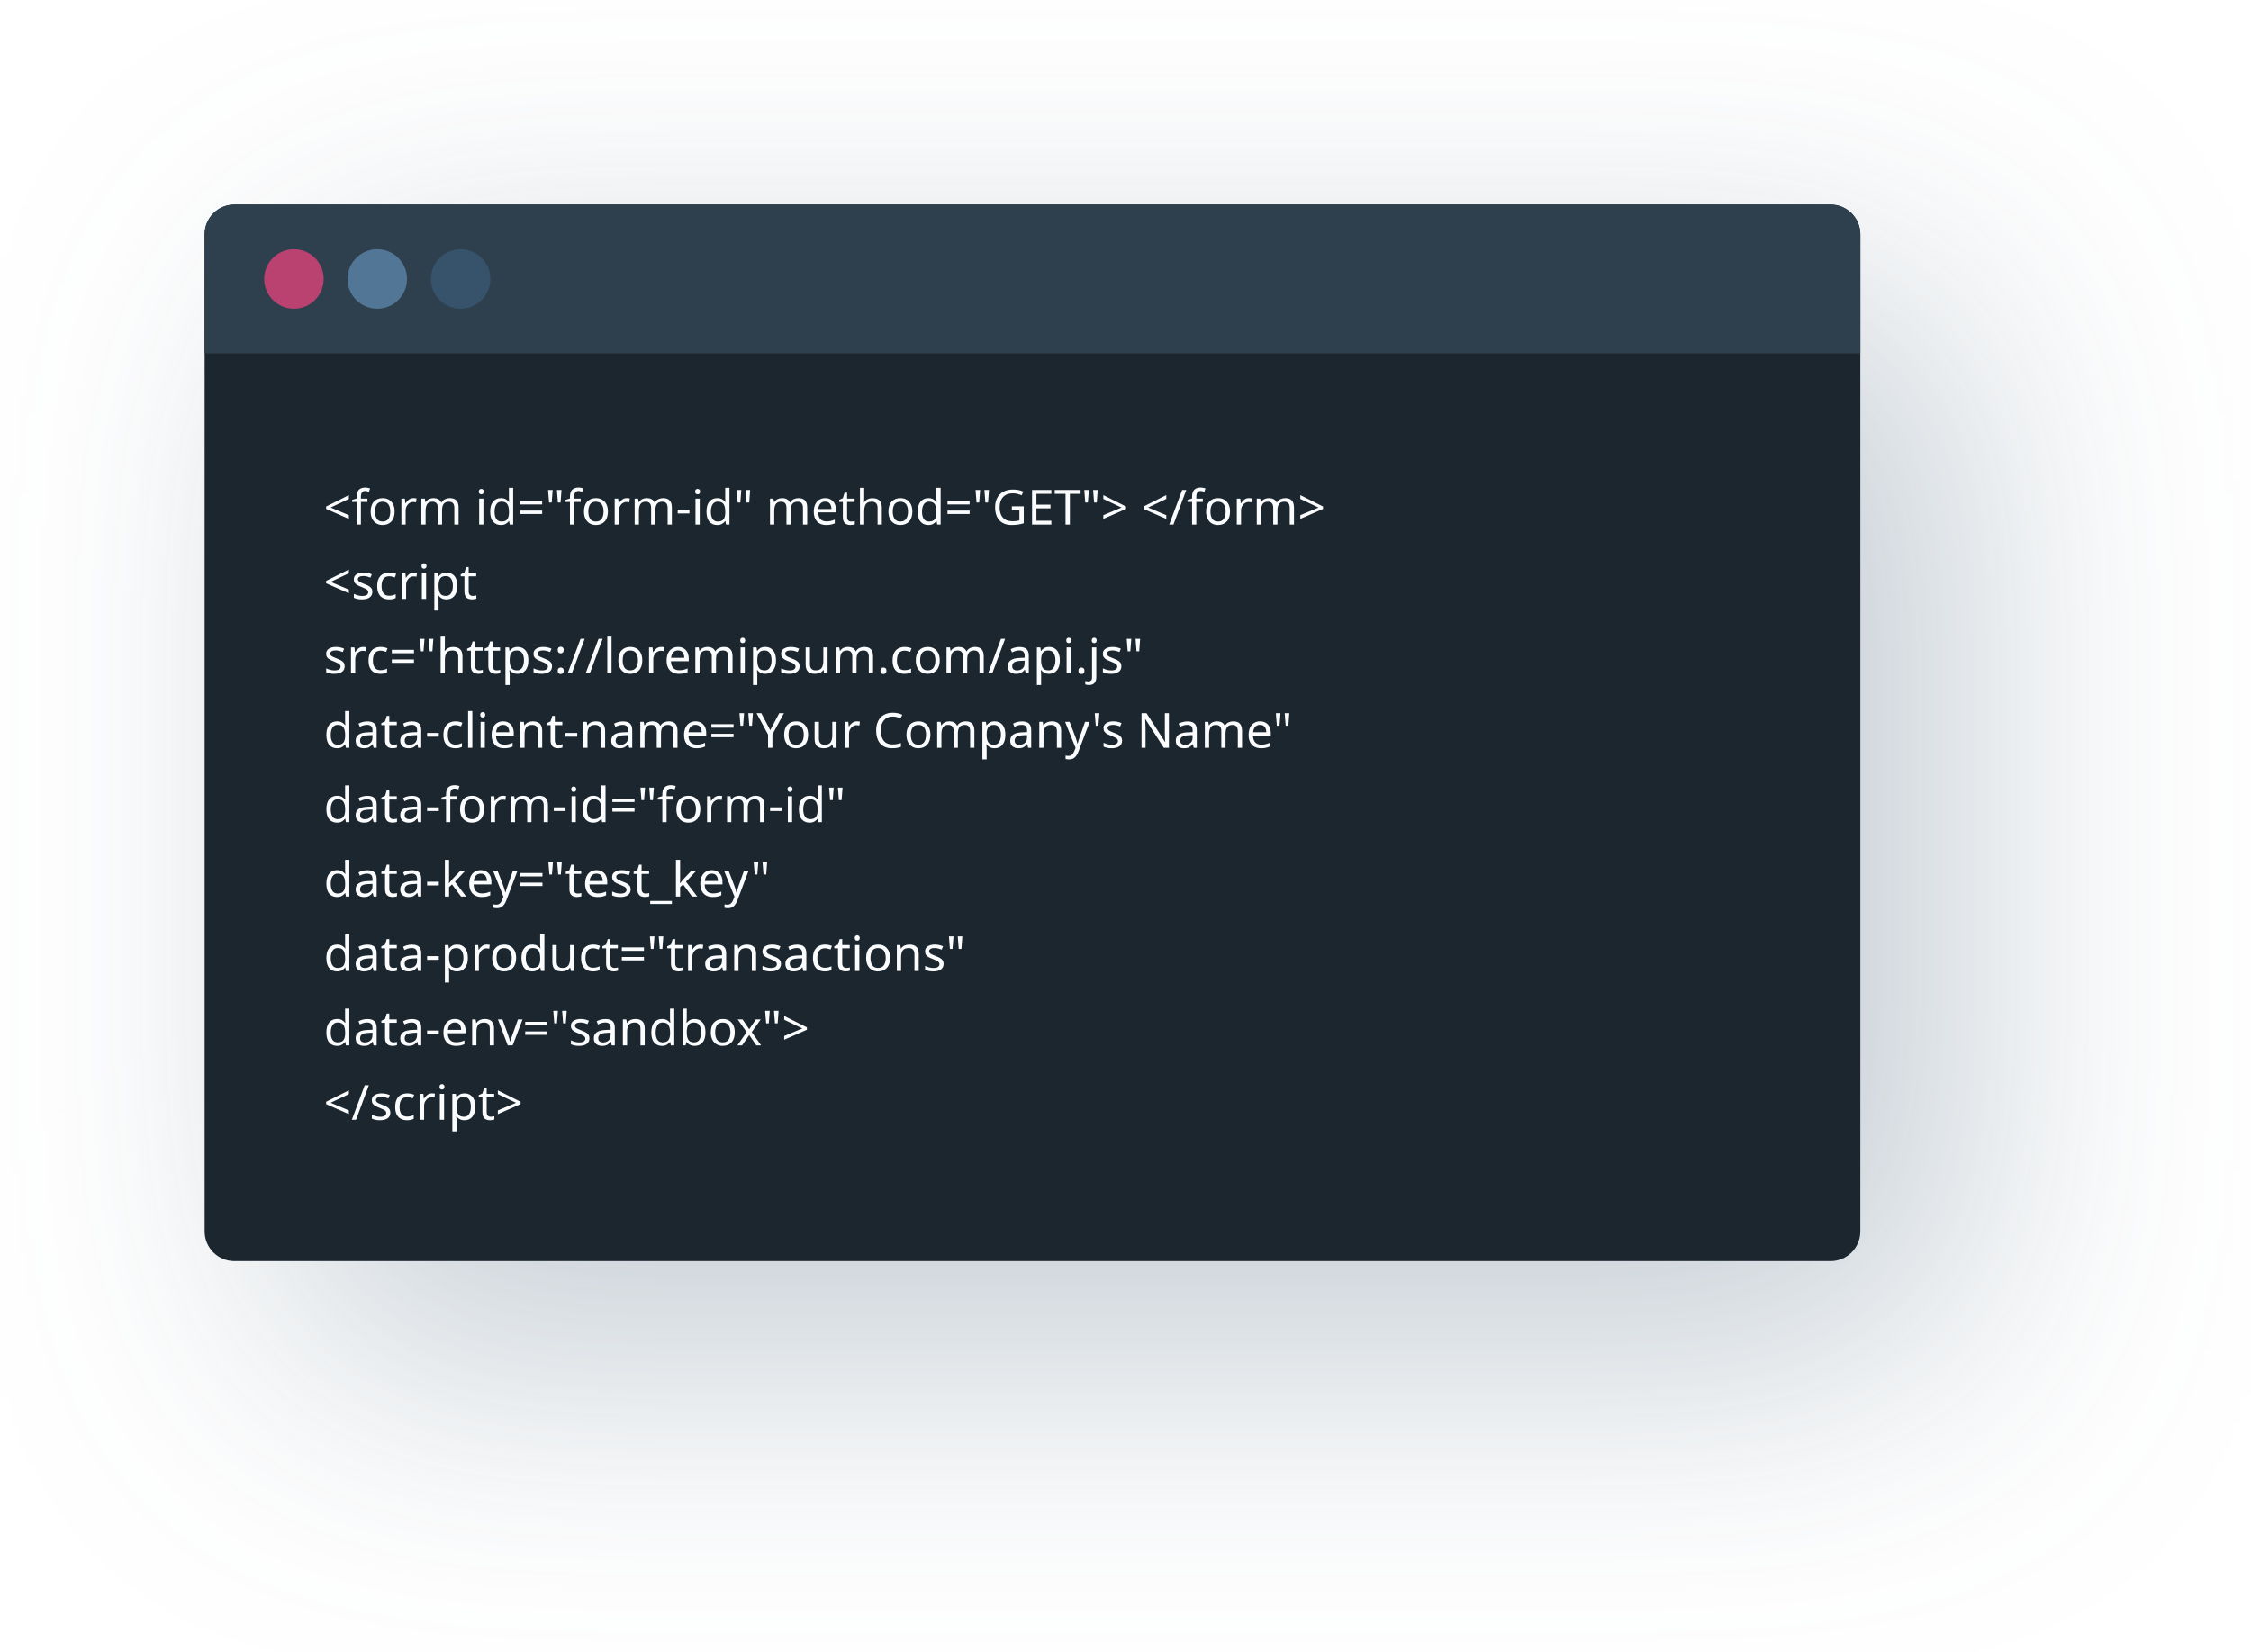
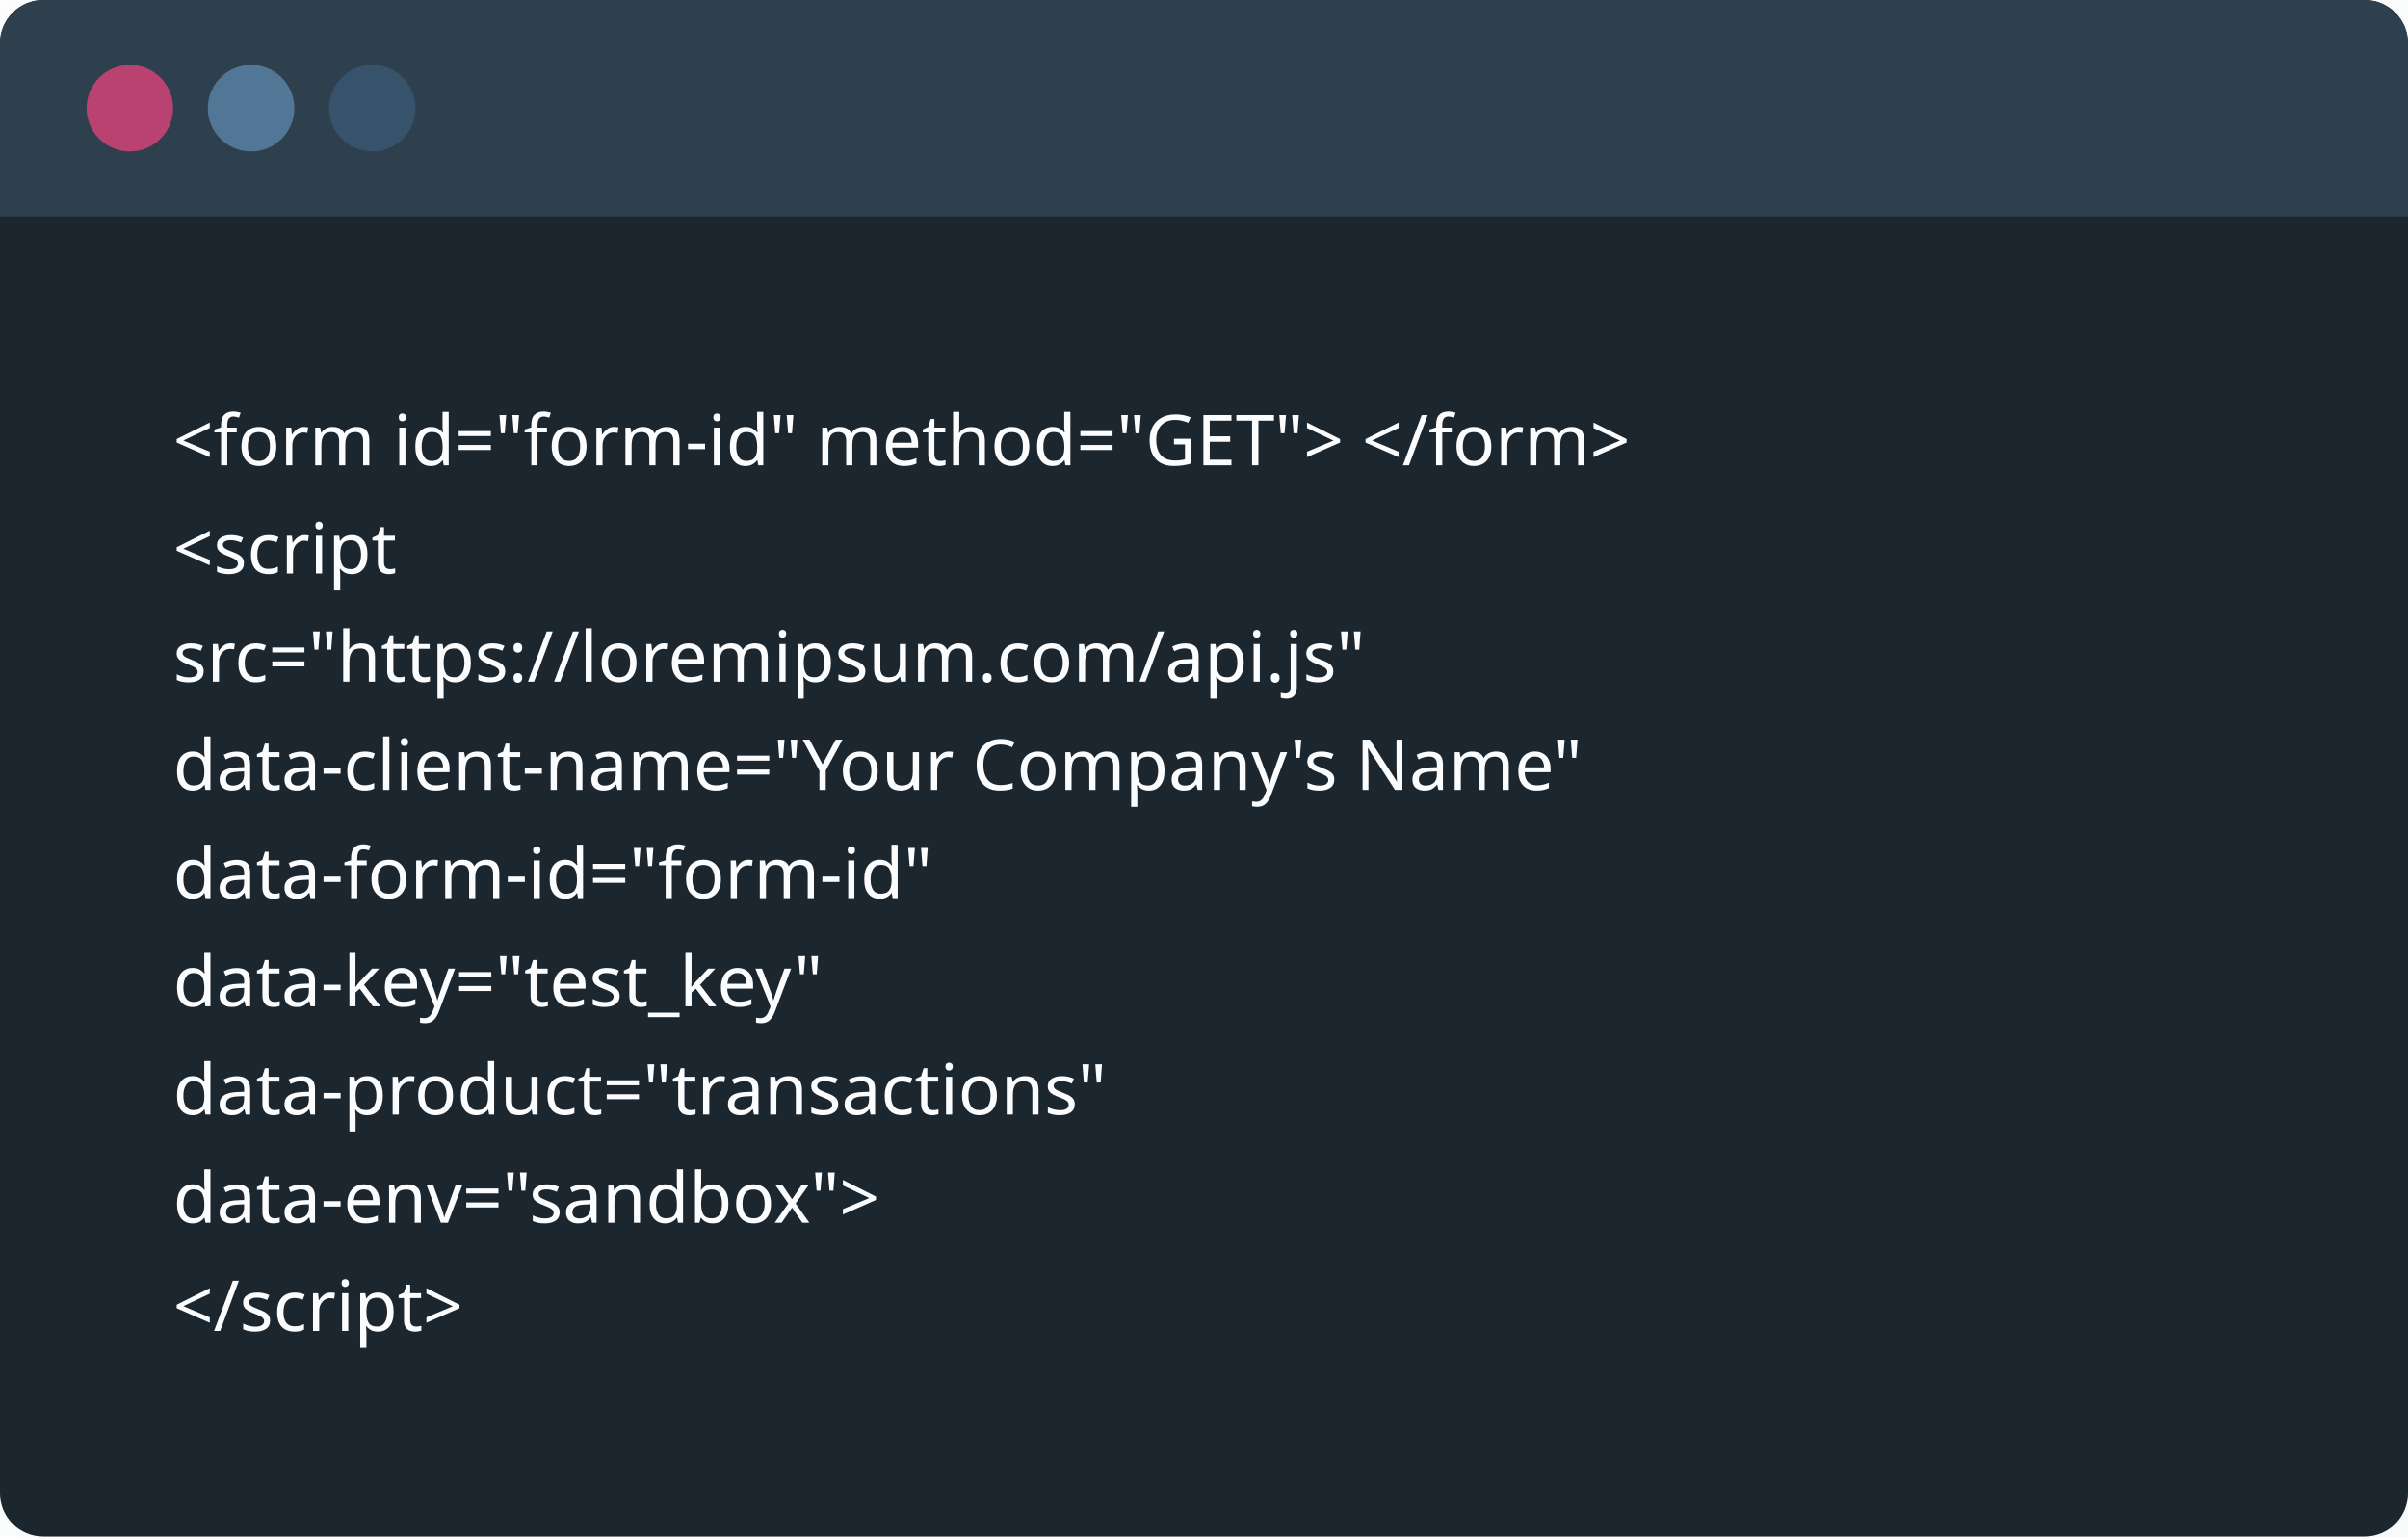
- <svg xmlns="http://www.w3.org/2000/svg" xmlns:xlink="http://www.w3.org/1999/xlink" width="605" height="444">
+ <svg xmlns="http://www.w3.org/2000/svg" xmlns:xlink="http://www.w3.org/1999/xlink" viewBox="55 55 445 284">
  <defs>
    <filter x="-24.2%" y="-37.9%" width="159.6%" height="193.3%" filterUnits="objectBoundingBox" id="a">
      <feOffset dx="25" dy="25" in="SourceAlpha" result="shadowOffsetOuter1" />
      <feGaussianBlur stdDeviation="40" in="shadowOffsetOuter1" result="shadowBlurOuter1" />
      <feColorMatrix values="0 0 0 0 0.212 0 0 0 0 0.325 0 0 0 0 0.419 0 0 0 0.301 0" in="shadowBlurOuter1" />
    </filter>
    <rect id="b" x="0" y="0" width="445" height="284" rx="8" />
  </defs>
  <g fill="none" fill-rule="evenodd">
    <g transform="translate(55 55)">
      <use fill="#000" filter="url(#a)" xlink:href="#b" />
      <use fill="#1B262F" xlink:href="#b" />
    </g>
    <path d="M63 55h429a8 8 0 018 8v32H55V63a8 8 0 018-8z" fill="#2E3F4D" />
    <g transform="translate(71 67)">
      <circle fill="#BA4270" cx="8" cy="8" r="8" />
      <circle fill="#527695" cx="30.4" cy="8" r="8" />
      <circle fill="#36536B" cx="52.8" cy="8" r="8" />
    </g>
    <text font-family="RobotoMono-Regular, Roboto Mono" font-size="13" fill="#FBFCFE" transform="translate(55 55)">
      <tspan x="32" y="86">&lt;form id="form-id" method="GET"&gt; &lt;/form&gt;</tspan>
      <tspan x="32" y="106">&lt;script</tspan>
      <tspan x="32" y="126"> src="https://loremipsum.com/api.js"</tspan>
      <tspan x="32" y="146"> data-client-name="Your Company's Name"</tspan>
      <tspan x="32" y="166"> data-form-id="form-id"</tspan>
      <tspan x="32" y="186"> data-key="test_key"</tspan>
      <tspan x="32" y="206"> data-product="transactions"</tspan>
      <tspan x="32" y="226"> data-env="sandbox"&gt;</tspan>
      <tspan x="32" y="246">&lt;/script&gt;</tspan>
    </text>
  </g>
</svg>
